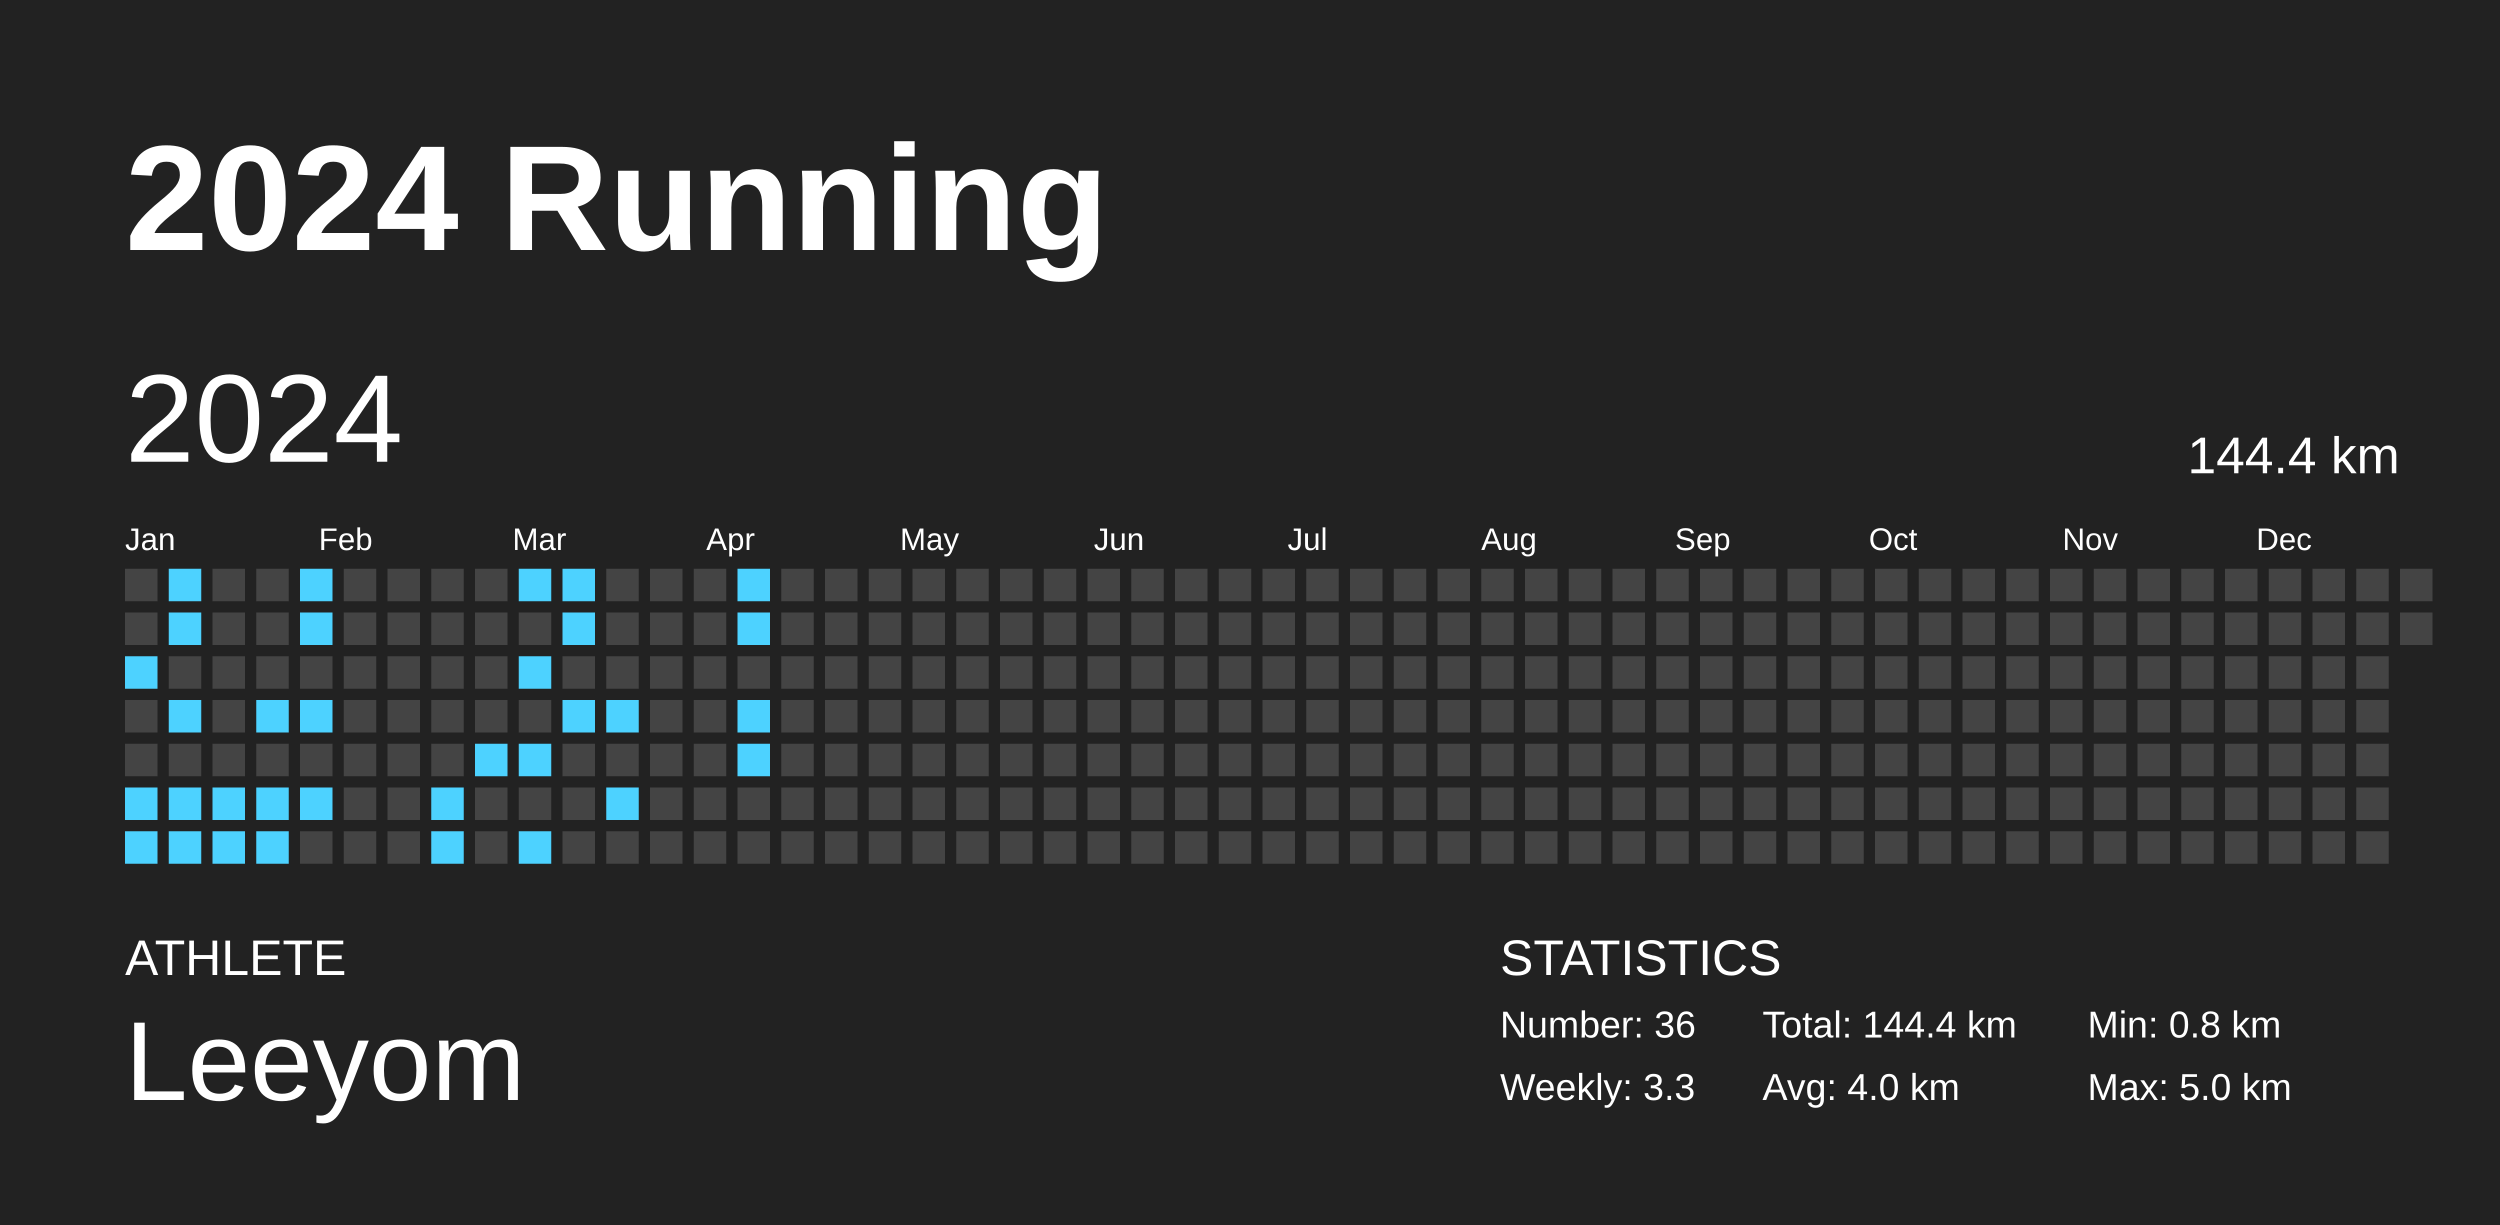
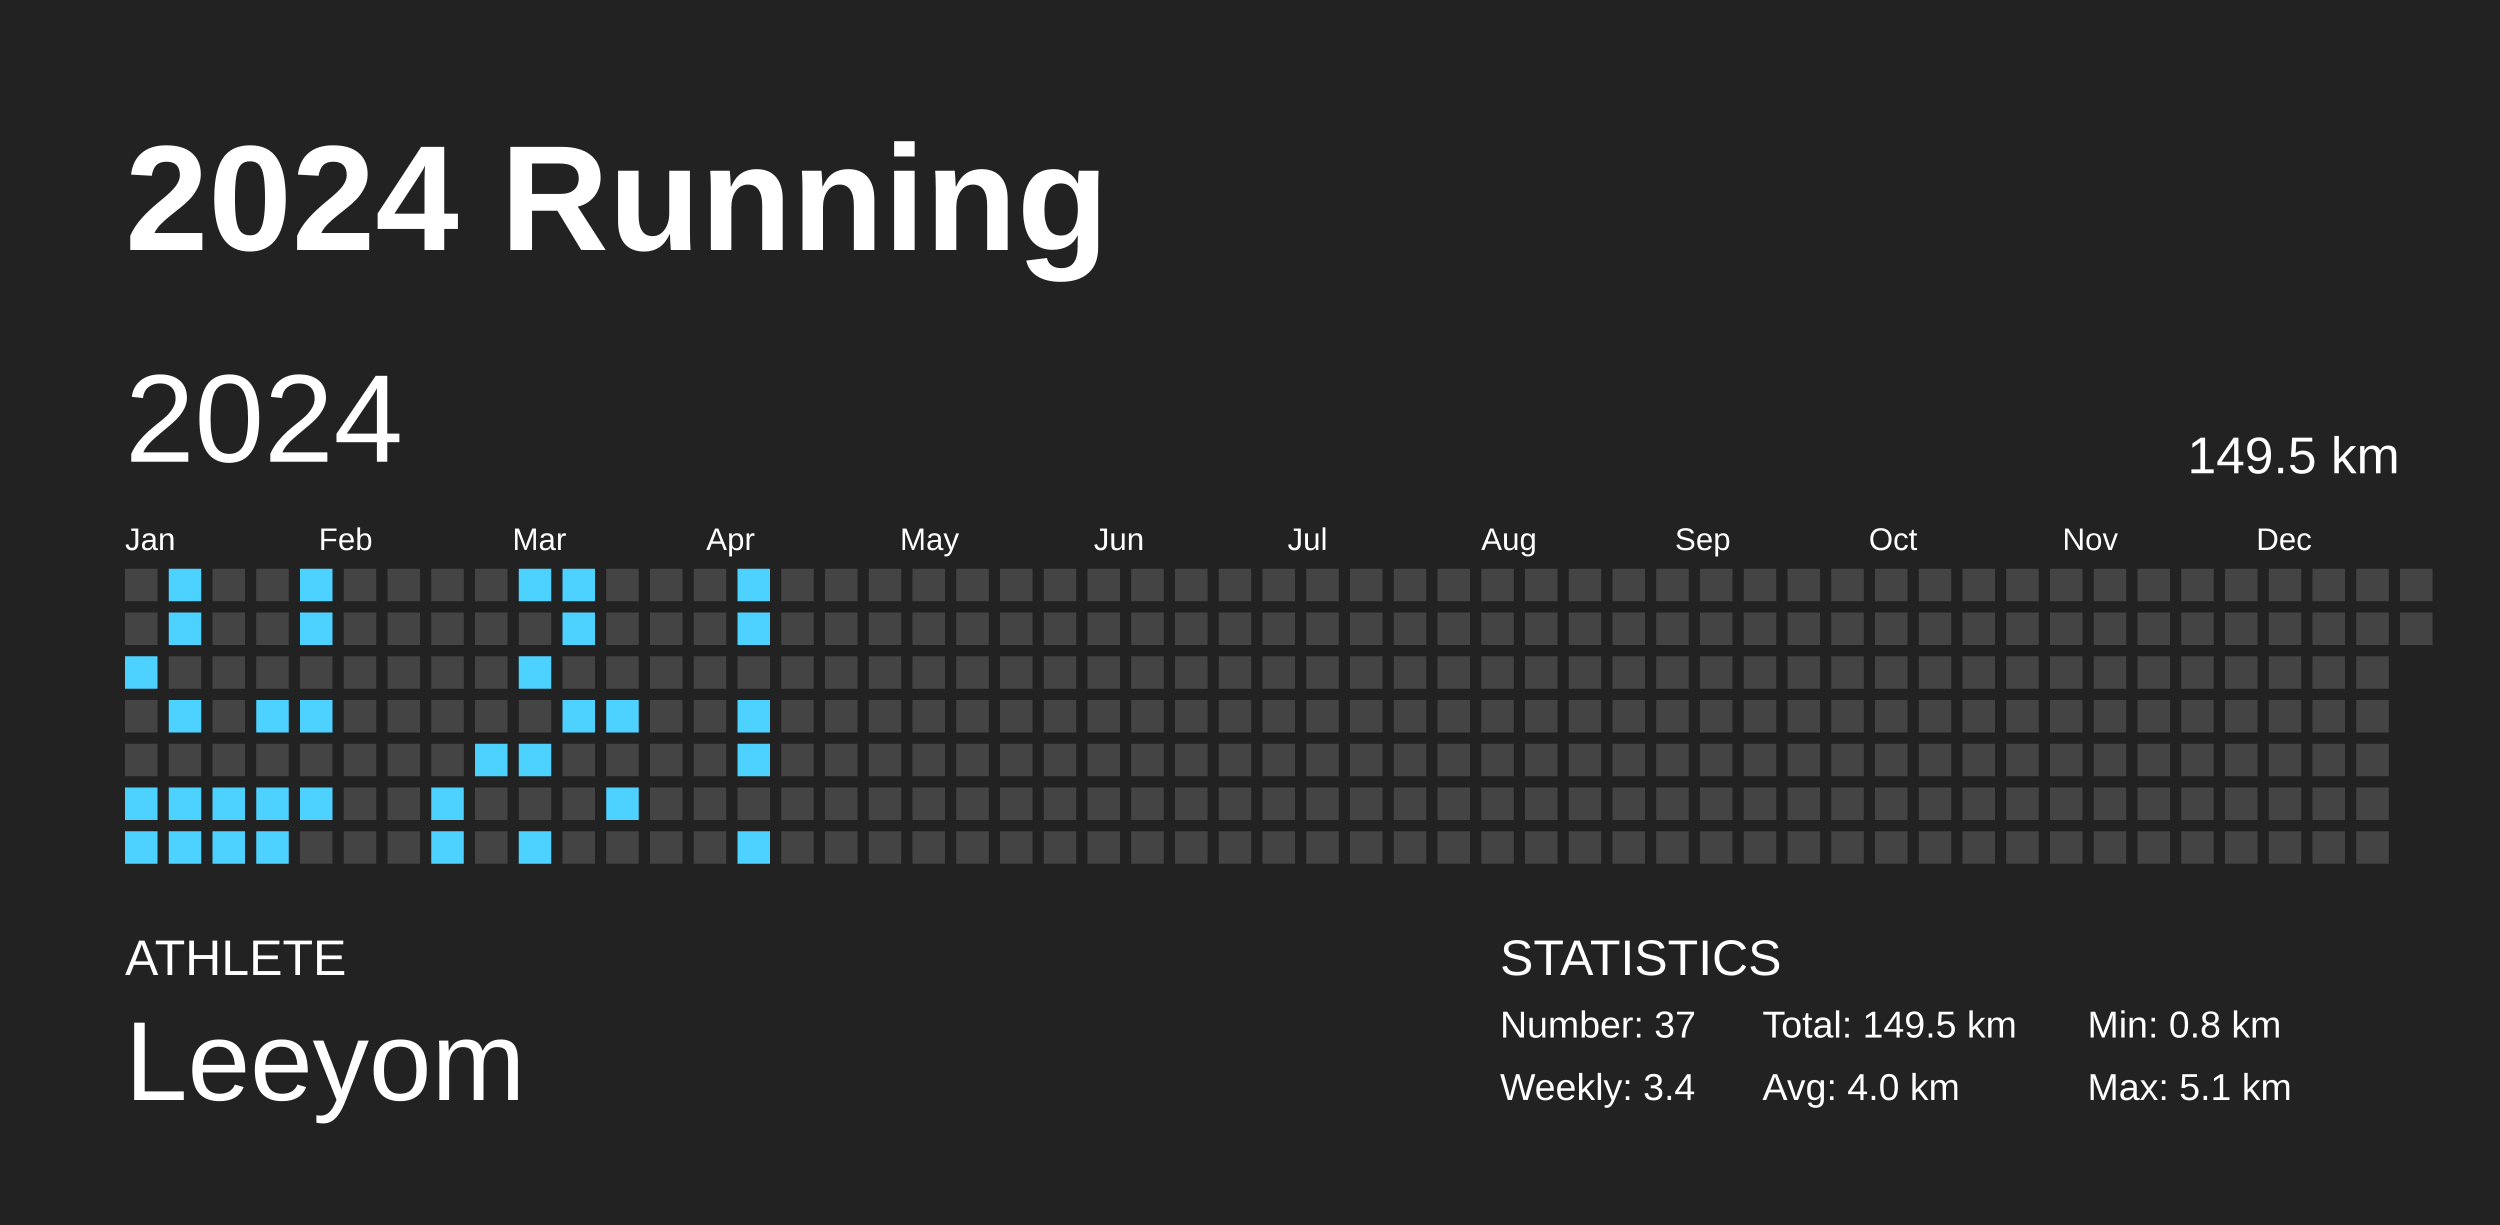
<svg xmlns="http://www.w3.org/2000/svg" baseProfile="full" height="98mm" version="1.1" viewBox="0,0,200,98" width="200mm">
  <defs />
  <rect fill="#222222" height="98" width="200" x="0" y="0" />
  <text fill="#FFFFFF" style="font-size:12px; font-family:Arial; font-weight:bold;" x="10" y="20">2024 Running</text>
  <text fill="#FFFFFF" style="font-size:4px; font-family:Arial" x="10" y="78">ATHLETE</text>
  <text fill="#FFFFFF" style="font-size:9px; font-family:Arial" x="10" y="88">Leeyom</text>
  <text fill="#FFFFFF" style="font-size:4px; font-family:Arial" x="120" y="78">STATISTICS</text>
-   <text fill="#FFFFFF" style="font-size:3px; font-family:Arial" x="120" y="83">Number: 36</text>
-   <text fill="#FFFFFF" style="font-size:3px; font-family:Arial" x="120" y="88">Weekly: 3.3</text>
-   <text fill="#FFFFFF" style="font-size:3px; font-family:Arial" x="141" y="83">Total: 144.4 km</text>
+   <text fill="#FFFFFF" style="font-size:3px; font-family:Arial" x="120" y="83">Number: 37</text>
+   <text fill="#FFFFFF" style="font-size:3px; font-family:Arial" x="120" y="88">Weekly: 3.4</text>
+   <text fill="#FFFFFF" style="font-size:3px; font-family:Arial" x="141" y="83">Total: 149.5 km</text>
  <text fill="#FFFFFF" style="font-size:3px; font-family:Arial" x="141" y="88">Avg: 4.0 km</text>
  <text fill="#FFFFFF" style="font-size:3px; font-family:Arial" x="167" y="83">Min: 0.8 km</text>
-   <text fill="#FFFFFF" style="font-size:3px; font-family:Arial" x="167" y="88">Max: 5.0 km</text>
+   <text fill="#FFFFFF" style="font-size:3px; font-family:Arial" x="167" y="88">Max: 5.1 km</text>
  <text dominant-baseline="hanging" fill="#FFFFFF" style="font-size:10.0px; font-family:Arial;" x="10" y="30">2024</text>
-   <text dominant-baseline="hanging" fill="#FFFFFF" style="font-size:4.125px; font-family:Arial;" x="175" y="35">144.4 km</text>
+   <text dominant-baseline="hanging" fill="#FFFFFF" style="font-size:4.125px; font-family:Arial;" x="175" y="35">149.5 km</text>
  <text fill="#FFFFFF" style="font-size:2.5px; font-family:Arial" x="10.0" y="44">Jan</text>
  <text fill="#FFFFFF" style="font-size:2.5px; font-family:Arial" x="25.5" y="44">Feb</text>
  <text fill="#FFFFFF" style="font-size:2.5px; font-family:Arial" x="41.0" y="44">Mar</text>
  <text fill="#FFFFFF" style="font-size:2.5px; font-family:Arial" x="56.5" y="44">Apr</text>
  <text fill="#FFFFFF" style="font-size:2.5px; font-family:Arial" x="72.0" y="44">May</text>
  <text fill="#FFFFFF" style="font-size:2.5px; font-family:Arial" x="87.5" y="44">Jun</text>
  <text fill="#FFFFFF" style="font-size:2.5px; font-family:Arial" x="103.0" y="44">Jul</text>
  <text fill="#FFFFFF" style="font-size:2.5px; font-family:Arial" x="118.5" y="44">Aug</text>
  <text fill="#FFFFFF" style="font-size:2.5px; font-family:Arial" x="134.0" y="44">Sep</text>
  <text fill="#FFFFFF" style="font-size:2.5px; font-family:Arial" x="149.5" y="44">Oct</text>
  <text fill="#FFFFFF" style="font-size:2.5px; font-family:Arial" x="165.0" y="44">Nov</text>
  <text fill="#FFFFFF" style="font-size:2.5px; font-family:Arial" x="180.5" y="44">Dec</text>
  <rect fill="#444444" height="2.6" width="2.6" x="10.0" y="45.5" />
  <rect fill="#444444" height="2.6" width="2.6" x="10.0" y="49.0" />
  <rect fill="#4dd2ff" height="2.6" width="2.6" x="10.0" y="52.5" />
  <rect fill="#444444" height="2.6" width="2.6" x="10.0" y="56.0" />
  <rect fill="#444444" height="2.6" width="2.6" x="10.0" y="59.5" />
  <rect fill="#4dd2ff" height="2.6" width="2.6" x="10.0" y="63.0" />
  <rect fill="#4dd2ff" height="2.6" width="2.6" x="10.0" y="66.5" />
  <rect fill="#4dd2ff" height="2.6" width="2.6" x="13.5" y="45.5" />
  <rect fill="#4dd2ff" height="2.6" width="2.6" x="13.5" y="49.0" />
  <rect fill="#444444" height="2.6" width="2.6" x="13.5" y="52.5" />
  <rect fill="#4dd2ff" height="2.6" width="2.6" x="13.5" y="56.0" />
  <rect fill="#444444" height="2.6" width="2.6" x="13.5" y="59.5" />
  <rect fill="#4dd2ff" height="2.6" width="2.6" x="13.5" y="63.0" />
  <rect fill="#4dd2ff" height="2.6" width="2.6" x="13.5" y="66.5" />
  <rect fill="#444444" height="2.6" width="2.6" x="17.0" y="45.5" />
  <rect fill="#444444" height="2.6" width="2.6" x="17.0" y="49.0" />
  <rect fill="#444444" height="2.6" width="2.6" x="17.0" y="52.5" />
  <rect fill="#444444" height="2.6" width="2.6" x="17.0" y="56.0" />
  <rect fill="#444444" height="2.6" width="2.6" x="17.0" y="59.5" />
  <rect fill="#4dd2ff" height="2.6" width="2.6" x="17.0" y="63.0" />
  <rect fill="#4dd2ff" height="2.6" width="2.6" x="17.0" y="66.5" />
  <rect fill="#444444" height="2.6" width="2.6" x="20.5" y="45.5" />
  <rect fill="#444444" height="2.6" width="2.6" x="20.5" y="49.0" />
  <rect fill="#444444" height="2.6" width="2.6" x="20.5" y="52.5" />
  <rect fill="#4dd2ff" height="2.6" width="2.6" x="20.5" y="56.0" />
  <rect fill="#444444" height="2.6" width="2.6" x="20.5" y="59.5" />
  <rect fill="#4dd2ff" height="2.6" width="2.6" x="20.5" y="63.0" />
  <rect fill="#4dd2ff" height="2.6" width="2.6" x="20.5" y="66.5" />
  <rect fill="#4dd2ff" height="2.6" width="2.6" x="24.0" y="45.5" />
  <rect fill="#4dd2ff" height="2.6" width="2.6" x="24.0" y="49.0" />
  <rect fill="#444444" height="2.6" width="2.6" x="24.0" y="52.5" />
  <rect fill="#4dd2ff" height="2.6" width="2.6" x="24.0" y="56.0" />
  <rect fill="#444444" height="2.6" width="2.6" x="24.0" y="59.5" />
  <rect fill="#4dd2ff" height="2.6" width="2.6" x="24.0" y="63.0" />
  <rect fill="#444444" height="2.6" width="2.6" x="24.0" y="66.5" />
  <rect fill="#444444" height="2.6" width="2.6" x="27.5" y="45.5" />
  <rect fill="#444444" height="2.6" width="2.6" x="27.5" y="49.0" />
  <rect fill="#444444" height="2.6" width="2.6" x="27.5" y="52.5" />
  <rect fill="#444444" height="2.6" width="2.6" x="27.5" y="56.0" />
  <rect fill="#444444" height="2.6" width="2.6" x="27.5" y="59.5" />
  <rect fill="#444444" height="2.6" width="2.6" x="27.5" y="63.0" />
  <rect fill="#444444" height="2.6" width="2.6" x="27.5" y="66.5" />
  <rect fill="#444444" height="2.6" width="2.6" x="31.0" y="45.5" />
  <rect fill="#444444" height="2.6" width="2.6" x="31.0" y="49.0" />
  <rect fill="#444444" height="2.6" width="2.6" x="31.0" y="52.5" />
  <rect fill="#444444" height="2.6" width="2.6" x="31.0" y="56.0" />
  <rect fill="#444444" height="2.6" width="2.6" x="31.0" y="59.5" />
  <rect fill="#444444" height="2.6" width="2.6" x="31.0" y="63.0" />
  <rect fill="#444444" height="2.6" width="2.6" x="31.0" y="66.5" />
  <rect fill="#444444" height="2.6" width="2.6" x="34.5" y="45.5" />
  <rect fill="#444444" height="2.6" width="2.6" x="34.5" y="49.0" />
  <rect fill="#444444" height="2.6" width="2.6" x="34.5" y="52.5" />
  <rect fill="#444444" height="2.6" width="2.6" x="34.5" y="56.0" />
  <rect fill="#444444" height="2.6" width="2.6" x="34.5" y="59.5" />
  <rect fill="#4dd2ff" height="2.6" width="2.6" x="34.5" y="63.0" />
  <rect fill="#4dd2ff" height="2.6" width="2.6" x="34.5" y="66.5" />
  <rect fill="#444444" height="2.6" width="2.6" x="38.0" y="45.5" />
  <rect fill="#444444" height="2.6" width="2.6" x="38.0" y="49.0" />
  <rect fill="#444444" height="2.6" width="2.6" x="38.0" y="52.5" />
  <rect fill="#444444" height="2.6" width="2.6" x="38.0" y="56.0" />
  <rect fill="#4dd2ff" height="2.6" width="2.6" x="38.0" y="59.5" />
  <rect fill="#444444" height="2.6" width="2.6" x="38.0" y="63.0" />
  <rect fill="#444444" height="2.6" width="2.6" x="38.0" y="66.5" />
  <rect fill="#4dd2ff" height="2.6" width="2.6" x="41.5" y="45.5" />
  <rect fill="#444444" height="2.6" width="2.6" x="41.5" y="49.0" />
  <rect fill="#4dd2ff" height="2.6" width="2.6" x="41.5" y="52.5" />
  <rect fill="#444444" height="2.6" width="2.6" x="41.5" y="56.0" />
  <rect fill="#4dd2ff" height="2.6" width="2.6" x="41.5" y="59.5" />
  <rect fill="#444444" height="2.6" width="2.6" x="41.5" y="63.0" />
  <rect fill="#4dd2ff" height="2.6" width="2.6" x="41.5" y="66.5" />
  <rect fill="#4dd2ff" height="2.6" width="2.6" x="45.0" y="45.5" />
  <rect fill="#4dd2ff" height="2.6" width="2.6" x="45.0" y="49.0" />
  <rect fill="#444444" height="2.6" width="2.6" x="45.0" y="52.5" />
  <rect fill="#4dd2ff" height="2.6" width="2.6" x="45.0" y="56.0" />
  <rect fill="#444444" height="2.6" width="2.6" x="45.0" y="59.5" />
  <rect fill="#444444" height="2.6" width="2.6" x="45.0" y="63.0" />
  <rect fill="#444444" height="2.6" width="2.6" x="45.0" y="66.5" />
  <rect fill="#444444" height="2.6" width="2.6" x="48.5" y="45.5" />
  <rect fill="#444444" height="2.6" width="2.6" x="48.5" y="49.0" />
  <rect fill="#444444" height="2.6" width="2.6" x="48.5" y="52.5" />
  <rect fill="#4dd2ff" height="2.6" width="2.6" x="48.5" y="56.0" />
  <rect fill="#444444" height="2.6" width="2.6" x="48.5" y="59.5" />
  <rect fill="#4dd2ff" height="2.6" width="2.6" x="48.5" y="63.0" />
  <rect fill="#444444" height="2.6" width="2.6" x="48.5" y="66.5" />
  <rect fill="#444444" height="2.6" width="2.6" x="52.0" y="45.5" />
  <rect fill="#444444" height="2.6" width="2.6" x="52.0" y="49.0" />
  <rect fill="#444444" height="2.6" width="2.6" x="52.0" y="52.5" />
  <rect fill="#444444" height="2.6" width="2.6" x="52.0" y="56.0" />
  <rect fill="#444444" height="2.6" width="2.6" x="52.0" y="59.5" />
  <rect fill="#444444" height="2.6" width="2.6" x="52.0" y="63.0" />
  <rect fill="#444444" height="2.6" width="2.6" x="52.0" y="66.5" />
  <rect fill="#444444" height="2.6" width="2.6" x="55.5" y="45.5" />
  <rect fill="#444444" height="2.6" width="2.6" x="55.5" y="49.0" />
  <rect fill="#444444" height="2.6" width="2.6" x="55.5" y="52.5" />
  <rect fill="#444444" height="2.6" width="2.6" x="55.5" y="56.0" />
  <rect fill="#444444" height="2.6" width="2.6" x="55.5" y="59.5" />
  <rect fill="#444444" height="2.6" width="2.6" x="55.5" y="63.0" />
  <rect fill="#444444" height="2.6" width="2.6" x="55.5" y="66.5" />
  <rect fill="#4dd2ff" height="2.6" width="2.6" x="59.0" y="45.5" />
  <rect fill="#4dd2ff" height="2.6" width="2.6" x="59.0" y="49.0" />
  <rect fill="#444444" height="2.6" width="2.6" x="59.0" y="52.5" />
  <rect fill="#4dd2ff" height="2.6" width="2.6" x="59.0" y="56.0" />
  <rect fill="#4dd2ff" height="2.6" width="2.6" x="59.0" y="59.5" />
  <rect fill="#444444" height="2.6" width="2.6" x="59.0" y="63.0" />
-   <rect fill="#444444" height="2.6" width="2.6" x="59.0" y="66.5" />
+   <rect fill="#4dd2ff" height="2.6" width="2.6" x="59.0" y="66.5" />
  <rect fill="#444444" height="2.6" width="2.6" x="62.5" y="45.5" />
  <rect fill="#444444" height="2.6" width="2.6" x="62.5" y="49.0" />
  <rect fill="#444444" height="2.6" width="2.6" x="62.5" y="52.5" />
  <rect fill="#444444" height="2.6" width="2.6" x="62.5" y="56.0" />
  <rect fill="#444444" height="2.6" width="2.6" x="62.5" y="59.5" />
  <rect fill="#444444" height="2.6" width="2.6" x="62.5" y="63.0" />
  <rect fill="#444444" height="2.6" width="2.6" x="62.5" y="66.5" />
  <rect fill="#444444" height="2.6" width="2.6" x="66.0" y="45.5" />
  <rect fill="#444444" height="2.6" width="2.6" x="66.0" y="49.0" />
  <rect fill="#444444" height="2.6" width="2.6" x="66.0" y="52.5" />
  <rect fill="#444444" height="2.6" width="2.6" x="66.0" y="56.0" />
  <rect fill="#444444" height="2.6" width="2.6" x="66.0" y="59.5" />
  <rect fill="#444444" height="2.6" width="2.6" x="66.0" y="63.0" />
  <rect fill="#444444" height="2.6" width="2.6" x="66.0" y="66.5" />
  <rect fill="#444444" height="2.6" width="2.6" x="69.5" y="45.5" />
  <rect fill="#444444" height="2.6" width="2.6" x="69.5" y="49.0" />
  <rect fill="#444444" height="2.6" width="2.6" x="69.5" y="52.5" />
  <rect fill="#444444" height="2.6" width="2.6" x="69.5" y="56.0" />
  <rect fill="#444444" height="2.6" width="2.6" x="69.5" y="59.5" />
  <rect fill="#444444" height="2.6" width="2.6" x="69.5" y="63.0" />
  <rect fill="#444444" height="2.6" width="2.6" x="69.5" y="66.5" />
  <rect fill="#444444" height="2.6" width="2.6" x="73.0" y="45.5" />
  <rect fill="#444444" height="2.6" width="2.6" x="73.0" y="49.0" />
  <rect fill="#444444" height="2.6" width="2.6" x="73.0" y="52.5" />
  <rect fill="#444444" height="2.6" width="2.6" x="73.0" y="56.0" />
  <rect fill="#444444" height="2.6" width="2.6" x="73.0" y="59.5" />
  <rect fill="#444444" height="2.6" width="2.6" x="73.0" y="63.0" />
  <rect fill="#444444" height="2.6" width="2.6" x="73.0" y="66.5" />
  <rect fill="#444444" height="2.6" width="2.6" x="76.5" y="45.5" />
  <rect fill="#444444" height="2.6" width="2.6" x="76.5" y="49.0" />
  <rect fill="#444444" height="2.6" width="2.6" x="76.5" y="52.5" />
  <rect fill="#444444" height="2.6" width="2.6" x="76.5" y="56.0" />
  <rect fill="#444444" height="2.6" width="2.6" x="76.5" y="59.5" />
  <rect fill="#444444" height="2.6" width="2.6" x="76.5" y="63.0" />
  <rect fill="#444444" height="2.6" width="2.6" x="76.5" y="66.5" />
  <rect fill="#444444" height="2.6" width="2.6" x="80.0" y="45.5" />
  <rect fill="#444444" height="2.6" width="2.6" x="80.0" y="49.0" />
  <rect fill="#444444" height="2.6" width="2.6" x="80.0" y="52.5" />
  <rect fill="#444444" height="2.6" width="2.6" x="80.0" y="56.0" />
  <rect fill="#444444" height="2.6" width="2.6" x="80.0" y="59.5" />
  <rect fill="#444444" height="2.6" width="2.6" x="80.0" y="63.0" />
  <rect fill="#444444" height="2.6" width="2.6" x="80.0" y="66.5" />
  <rect fill="#444444" height="2.6" width="2.6" x="83.5" y="45.5" />
  <rect fill="#444444" height="2.6" width="2.6" x="83.5" y="49.0" />
  <rect fill="#444444" height="2.6" width="2.6" x="83.5" y="52.5" />
  <rect fill="#444444" height="2.6" width="2.6" x="83.5" y="56.0" />
  <rect fill="#444444" height="2.6" width="2.6" x="83.5" y="59.5" />
  <rect fill="#444444" height="2.6" width="2.6" x="83.5" y="63.0" />
  <rect fill="#444444" height="2.6" width="2.6" x="83.5" y="66.5" />
  <rect fill="#444444" height="2.6" width="2.6" x="87.0" y="45.5" />
  <rect fill="#444444" height="2.6" width="2.6" x="87.0" y="49.0" />
  <rect fill="#444444" height="2.6" width="2.6" x="87.0" y="52.5" />
  <rect fill="#444444" height="2.6" width="2.6" x="87.0" y="56.0" />
  <rect fill="#444444" height="2.6" width="2.6" x="87.0" y="59.5" />
  <rect fill="#444444" height="2.6" width="2.6" x="87.0" y="63.0" />
  <rect fill="#444444" height="2.6" width="2.6" x="87.0" y="66.5" />
  <rect fill="#444444" height="2.6" width="2.6" x="90.5" y="45.5" />
  <rect fill="#444444" height="2.6" width="2.6" x="90.5" y="49.0" />
  <rect fill="#444444" height="2.6" width="2.6" x="90.5" y="52.5" />
  <rect fill="#444444" height="2.6" width="2.6" x="90.5" y="56.0" />
  <rect fill="#444444" height="2.6" width="2.6" x="90.5" y="59.5" />
  <rect fill="#444444" height="2.6" width="2.6" x="90.5" y="63.0" />
  <rect fill="#444444" height="2.6" width="2.6" x="90.5" y="66.5" />
  <rect fill="#444444" height="2.6" width="2.6" x="94.0" y="45.5" />
  <rect fill="#444444" height="2.6" width="2.6" x="94.0" y="49.0" />
  <rect fill="#444444" height="2.6" width="2.6" x="94.0" y="52.5" />
  <rect fill="#444444" height="2.6" width="2.6" x="94.0" y="56.0" />
  <rect fill="#444444" height="2.6" width="2.6" x="94.0" y="59.5" />
  <rect fill="#444444" height="2.6" width="2.6" x="94.0" y="63.0" />
  <rect fill="#444444" height="2.6" width="2.6" x="94.0" y="66.5" />
  <rect fill="#444444" height="2.6" width="2.6" x="97.5" y="45.5" />
  <rect fill="#444444" height="2.6" width="2.6" x="97.5" y="49.0" />
  <rect fill="#444444" height="2.6" width="2.6" x="97.5" y="52.5" />
  <rect fill="#444444" height="2.6" width="2.6" x="97.5" y="56.0" />
  <rect fill="#444444" height="2.6" width="2.6" x="97.5" y="59.5" />
  <rect fill="#444444" height="2.6" width="2.6" x="97.5" y="63.0" />
  <rect fill="#444444" height="2.6" width="2.6" x="97.5" y="66.5" />
  <rect fill="#444444" height="2.6" width="2.6" x="101.0" y="45.5" />
  <rect fill="#444444" height="2.6" width="2.6" x="101.0" y="49.0" />
  <rect fill="#444444" height="2.6" width="2.6" x="101.0" y="52.5" />
  <rect fill="#444444" height="2.6" width="2.6" x="101.0" y="56.0" />
  <rect fill="#444444" height="2.6" width="2.6" x="101.0" y="59.5" />
  <rect fill="#444444" height="2.6" width="2.6" x="101.0" y="63.0" />
  <rect fill="#444444" height="2.6" width="2.6" x="101.0" y="66.5" />
  <rect fill="#444444" height="2.6" width="2.6" x="104.5" y="45.5" />
  <rect fill="#444444" height="2.6" width="2.6" x="104.5" y="49.0" />
  <rect fill="#444444" height="2.6" width="2.6" x="104.5" y="52.5" />
  <rect fill="#444444" height="2.6" width="2.6" x="104.5" y="56.0" />
  <rect fill="#444444" height="2.6" width="2.6" x="104.5" y="59.5" />
  <rect fill="#444444" height="2.6" width="2.6" x="104.5" y="63.0" />
  <rect fill="#444444" height="2.6" width="2.6" x="104.5" y="66.5" />
  <rect fill="#444444" height="2.6" width="2.6" x="108.0" y="45.5" />
  <rect fill="#444444" height="2.6" width="2.6" x="108.0" y="49.0" />
  <rect fill="#444444" height="2.6" width="2.6" x="108.0" y="52.5" />
  <rect fill="#444444" height="2.6" width="2.6" x="108.0" y="56.0" />
  <rect fill="#444444" height="2.6" width="2.6" x="108.0" y="59.5" />
  <rect fill="#444444" height="2.6" width="2.6" x="108.0" y="63.0" />
  <rect fill="#444444" height="2.6" width="2.6" x="108.0" y="66.5" />
  <rect fill="#444444" height="2.6" width="2.6" x="111.5" y="45.5" />
  <rect fill="#444444" height="2.6" width="2.6" x="111.5" y="49.0" />
  <rect fill="#444444" height="2.6" width="2.6" x="111.5" y="52.5" />
  <rect fill="#444444" height="2.6" width="2.6" x="111.5" y="56.0" />
  <rect fill="#444444" height="2.6" width="2.6" x="111.5" y="59.5" />
  <rect fill="#444444" height="2.6" width="2.6" x="111.5" y="63.0" />
  <rect fill="#444444" height="2.6" width="2.6" x="111.5" y="66.5" />
  <rect fill="#444444" height="2.6" width="2.6" x="115.0" y="45.5" />
  <rect fill="#444444" height="2.6" width="2.6" x="115.0" y="49.0" />
  <rect fill="#444444" height="2.6" width="2.6" x="115.0" y="52.5" />
  <rect fill="#444444" height="2.6" width="2.6" x="115.0" y="56.0" />
  <rect fill="#444444" height="2.6" width="2.6" x="115.0" y="59.5" />
  <rect fill="#444444" height="2.6" width="2.6" x="115.0" y="63.0" />
  <rect fill="#444444" height="2.6" width="2.6" x="115.0" y="66.5" />
  <rect fill="#444444" height="2.6" width="2.6" x="118.5" y="45.5" />
  <rect fill="#444444" height="2.6" width="2.6" x="118.5" y="49.0" />
  <rect fill="#444444" height="2.6" width="2.6" x="118.5" y="52.5" />
  <rect fill="#444444" height="2.6" width="2.6" x="118.5" y="56.0" />
  <rect fill="#444444" height="2.6" width="2.6" x="118.5" y="59.5" />
  <rect fill="#444444" height="2.6" width="2.6" x="118.5" y="63.0" />
  <rect fill="#444444" height="2.6" width="2.6" x="118.5" y="66.5" />
  <rect fill="#444444" height="2.6" width="2.6" x="122.0" y="45.5" />
  <rect fill="#444444" height="2.6" width="2.6" x="122.0" y="49.0" />
  <rect fill="#444444" height="2.6" width="2.6" x="122.0" y="52.5" />
  <rect fill="#444444" height="2.6" width="2.6" x="122.0" y="56.0" />
  <rect fill="#444444" height="2.6" width="2.6" x="122.0" y="59.5" />
  <rect fill="#444444" height="2.6" width="2.6" x="122.0" y="63.0" />
  <rect fill="#444444" height="2.6" width="2.6" x="122.0" y="66.5" />
  <rect fill="#444444" height="2.6" width="2.6" x="125.5" y="45.5" />
  <rect fill="#444444" height="2.6" width="2.6" x="125.5" y="49.0" />
  <rect fill="#444444" height="2.6" width="2.6" x="125.5" y="52.5" />
  <rect fill="#444444" height="2.6" width="2.6" x="125.5" y="56.0" />
  <rect fill="#444444" height="2.6" width="2.6" x="125.5" y="59.5" />
  <rect fill="#444444" height="2.6" width="2.6" x="125.5" y="63.0" />
  <rect fill="#444444" height="2.6" width="2.6" x="125.5" y="66.5" />
  <rect fill="#444444" height="2.6" width="2.6" x="129.0" y="45.5" />
  <rect fill="#444444" height="2.6" width="2.6" x="129.0" y="49.0" />
  <rect fill="#444444" height="2.6" width="2.6" x="129.0" y="52.5" />
  <rect fill="#444444" height="2.6" width="2.6" x="129.0" y="56.0" />
  <rect fill="#444444" height="2.6" width="2.6" x="129.0" y="59.5" />
  <rect fill="#444444" height="2.6" width="2.6" x="129.0" y="63.0" />
  <rect fill="#444444" height="2.6" width="2.6" x="129.0" y="66.5" />
  <rect fill="#444444" height="2.6" width="2.6" x="132.5" y="45.5" />
  <rect fill="#444444" height="2.6" width="2.6" x="132.5" y="49.0" />
  <rect fill="#444444" height="2.6" width="2.6" x="132.5" y="52.5" />
  <rect fill="#444444" height="2.6" width="2.6" x="132.5" y="56.0" />
  <rect fill="#444444" height="2.6" width="2.6" x="132.5" y="59.5" />
  <rect fill="#444444" height="2.6" width="2.6" x="132.5" y="63.0" />
  <rect fill="#444444" height="2.6" width="2.6" x="132.5" y="66.5" />
  <rect fill="#444444" height="2.6" width="2.6" x="136.0" y="45.5" />
  <rect fill="#444444" height="2.6" width="2.6" x="136.0" y="49.0" />
  <rect fill="#444444" height="2.6" width="2.6" x="136.0" y="52.5" />
  <rect fill="#444444" height="2.6" width="2.6" x="136.0" y="56.0" />
  <rect fill="#444444" height="2.6" width="2.6" x="136.0" y="59.5" />
  <rect fill="#444444" height="2.6" width="2.6" x="136.0" y="63.0" />
  <rect fill="#444444" height="2.6" width="2.6" x="136.0" y="66.5" />
  <rect fill="#444444" height="2.6" width="2.6" x="139.5" y="45.5" />
  <rect fill="#444444" height="2.6" width="2.6" x="139.5" y="49.0" />
  <rect fill="#444444" height="2.6" width="2.6" x="139.5" y="52.5" />
  <rect fill="#444444" height="2.6" width="2.6" x="139.5" y="56.0" />
  <rect fill="#444444" height="2.6" width="2.6" x="139.5" y="59.5" />
  <rect fill="#444444" height="2.6" width="2.6" x="139.5" y="63.0" />
  <rect fill="#444444" height="2.6" width="2.6" x="139.5" y="66.5" />
  <rect fill="#444444" height="2.6" width="2.6" x="143.0" y="45.5" />
  <rect fill="#444444" height="2.6" width="2.6" x="143.0" y="49.0" />
  <rect fill="#444444" height="2.6" width="2.6" x="143.0" y="52.5" />
  <rect fill="#444444" height="2.6" width="2.6" x="143.0" y="56.0" />
  <rect fill="#444444" height="2.6" width="2.6" x="143.0" y="59.5" />
  <rect fill="#444444" height="2.6" width="2.6" x="143.0" y="63.0" />
  <rect fill="#444444" height="2.6" width="2.6" x="143.0" y="66.5" />
  <rect fill="#444444" height="2.6" width="2.6" x="146.5" y="45.5" />
  <rect fill="#444444" height="2.6" width="2.6" x="146.5" y="49.0" />
  <rect fill="#444444" height="2.6" width="2.6" x="146.5" y="52.5" />
  <rect fill="#444444" height="2.6" width="2.6" x="146.5" y="56.0" />
  <rect fill="#444444" height="2.6" width="2.6" x="146.5" y="59.5" />
  <rect fill="#444444" height="2.6" width="2.6" x="146.5" y="63.0" />
  <rect fill="#444444" height="2.6" width="2.6" x="146.5" y="66.5" />
  <rect fill="#444444" height="2.6" width="2.6" x="150.0" y="45.5" />
  <rect fill="#444444" height="2.6" width="2.6" x="150.0" y="49.0" />
  <rect fill="#444444" height="2.6" width="2.6" x="150.0" y="52.5" />
  <rect fill="#444444" height="2.6" width="2.6" x="150.0" y="56.0" />
  <rect fill="#444444" height="2.6" width="2.6" x="150.0" y="59.5" />
  <rect fill="#444444" height="2.6" width="2.6" x="150.0" y="63.0" />
  <rect fill="#444444" height="2.6" width="2.6" x="150.0" y="66.5" />
  <rect fill="#444444" height="2.6" width="2.6" x="153.5" y="45.5" />
  <rect fill="#444444" height="2.6" width="2.6" x="153.5" y="49.0" />
  <rect fill="#444444" height="2.6" width="2.6" x="153.5" y="52.5" />
  <rect fill="#444444" height="2.6" width="2.6" x="153.5" y="56.0" />
  <rect fill="#444444" height="2.6" width="2.6" x="153.5" y="59.5" />
  <rect fill="#444444" height="2.6" width="2.6" x="153.5" y="63.0" />
  <rect fill="#444444" height="2.6" width="2.6" x="153.5" y="66.5" />
  <rect fill="#444444" height="2.6" width="2.6" x="157.0" y="45.5" />
  <rect fill="#444444" height="2.6" width="2.6" x="157.0" y="49.0" />
  <rect fill="#444444" height="2.6" width="2.6" x="157.0" y="52.5" />
  <rect fill="#444444" height="2.6" width="2.6" x="157.0" y="56.0" />
  <rect fill="#444444" height="2.6" width="2.6" x="157.0" y="59.5" />
  <rect fill="#444444" height="2.6" width="2.6" x="157.0" y="63.0" />
  <rect fill="#444444" height="2.6" width="2.6" x="157.0" y="66.5" />
  <rect fill="#444444" height="2.6" width="2.6" x="160.5" y="45.5" />
  <rect fill="#444444" height="2.6" width="2.6" x="160.5" y="49.0" />
  <rect fill="#444444" height="2.6" width="2.6" x="160.5" y="52.5" />
  <rect fill="#444444" height="2.6" width="2.6" x="160.5" y="56.0" />
  <rect fill="#444444" height="2.6" width="2.6" x="160.5" y="59.5" />
  <rect fill="#444444" height="2.6" width="2.6" x="160.5" y="63.0" />
  <rect fill="#444444" height="2.6" width="2.6" x="160.5" y="66.5" />
  <rect fill="#444444" height="2.6" width="2.6" x="164.0" y="45.5" />
  <rect fill="#444444" height="2.6" width="2.6" x="164.0" y="49.0" />
  <rect fill="#444444" height="2.6" width="2.6" x="164.0" y="52.5" />
  <rect fill="#444444" height="2.6" width="2.6" x="164.0" y="56.0" />
  <rect fill="#444444" height="2.6" width="2.6" x="164.0" y="59.5" />
  <rect fill="#444444" height="2.6" width="2.6" x="164.0" y="63.0" />
  <rect fill="#444444" height="2.6" width="2.6" x="164.0" y="66.5" />
  <rect fill="#444444" height="2.6" width="2.6" x="167.5" y="45.5" />
  <rect fill="#444444" height="2.6" width="2.6" x="167.5" y="49.0" />
  <rect fill="#444444" height="2.6" width="2.6" x="167.5" y="52.5" />
  <rect fill="#444444" height="2.6" width="2.6" x="167.5" y="56.0" />
  <rect fill="#444444" height="2.6" width="2.6" x="167.5" y="59.5" />
  <rect fill="#444444" height="2.6" width="2.6" x="167.5" y="63.0" />
  <rect fill="#444444" height="2.6" width="2.6" x="167.5" y="66.5" />
  <rect fill="#444444" height="2.6" width="2.6" x="171.0" y="45.5" />
  <rect fill="#444444" height="2.6" width="2.6" x="171.0" y="49.0" />
  <rect fill="#444444" height="2.6" width="2.6" x="171.0" y="52.5" />
  <rect fill="#444444" height="2.6" width="2.6" x="171.0" y="56.0" />
  <rect fill="#444444" height="2.6" width="2.6" x="171.0" y="59.5" />
  <rect fill="#444444" height="2.6" width="2.6" x="171.0" y="63.0" />
  <rect fill="#444444" height="2.6" width="2.6" x="171.0" y="66.5" />
  <rect fill="#444444" height="2.6" width="2.6" x="174.5" y="45.5" />
  <rect fill="#444444" height="2.6" width="2.6" x="174.5" y="49.0" />
  <rect fill="#444444" height="2.6" width="2.6" x="174.5" y="52.5" />
  <rect fill="#444444" height="2.6" width="2.6" x="174.5" y="56.0" />
  <rect fill="#444444" height="2.6" width="2.6" x="174.5" y="59.5" />
  <rect fill="#444444" height="2.6" width="2.6" x="174.5" y="63.0" />
  <rect fill="#444444" height="2.6" width="2.6" x="174.5" y="66.5" />
  <rect fill="#444444" height="2.6" width="2.6" x="178.0" y="45.5" />
  <rect fill="#444444" height="2.6" width="2.6" x="178.0" y="49.0" />
  <rect fill="#444444" height="2.6" width="2.6" x="178.0" y="52.5" />
  <rect fill="#444444" height="2.6" width="2.6" x="178.0" y="56.0" />
  <rect fill="#444444" height="2.6" width="2.6" x="178.0" y="59.5" />
  <rect fill="#444444" height="2.6" width="2.6" x="178.0" y="63.0" />
  <rect fill="#444444" height="2.6" width="2.6" x="178.0" y="66.5" />
  <rect fill="#444444" height="2.6" width="2.6" x="181.5" y="45.5" />
  <rect fill="#444444" height="2.6" width="2.6" x="181.5" y="49.0" />
  <rect fill="#444444" height="2.6" width="2.6" x="181.5" y="52.5" />
  <rect fill="#444444" height="2.6" width="2.6" x="181.5" y="56.0" />
  <rect fill="#444444" height="2.6" width="2.6" x="181.5" y="59.5" />
  <rect fill="#444444" height="2.6" width="2.6" x="181.5" y="63.0" />
  <rect fill="#444444" height="2.6" width="2.6" x="181.5" y="66.5" />
  <rect fill="#444444" height="2.6" width="2.6" x="185.0" y="45.5" />
  <rect fill="#444444" height="2.6" width="2.6" x="185.0" y="49.0" />
  <rect fill="#444444" height="2.6" width="2.6" x="185.0" y="52.5" />
  <rect fill="#444444" height="2.6" width="2.6" x="185.0" y="56.0" />
  <rect fill="#444444" height="2.6" width="2.6" x="185.0" y="59.5" />
  <rect fill="#444444" height="2.6" width="2.6" x="185.0" y="63.0" />
  <rect fill="#444444" height="2.6" width="2.6" x="185.0" y="66.5" />
  <rect fill="#444444" height="2.6" width="2.6" x="188.5" y="45.5" />
  <rect fill="#444444" height="2.6" width="2.6" x="188.5" y="49.0" />
  <rect fill="#444444" height="2.6" width="2.6" x="188.5" y="52.5" />
  <rect fill="#444444" height="2.6" width="2.6" x="188.5" y="56.0" />
  <rect fill="#444444" height="2.6" width="2.6" x="188.5" y="59.5" />
  <rect fill="#444444" height="2.6" width="2.6" x="188.5" y="63.0" />
  <rect fill="#444444" height="2.6" width="2.6" x="188.5" y="66.5" />
  <rect fill="#444444" height="2.6" width="2.6" x="192.0" y="45.5" />
  <rect fill="#444444" height="2.6" width="2.6" x="192.0" y="49.0" />
</svg>
